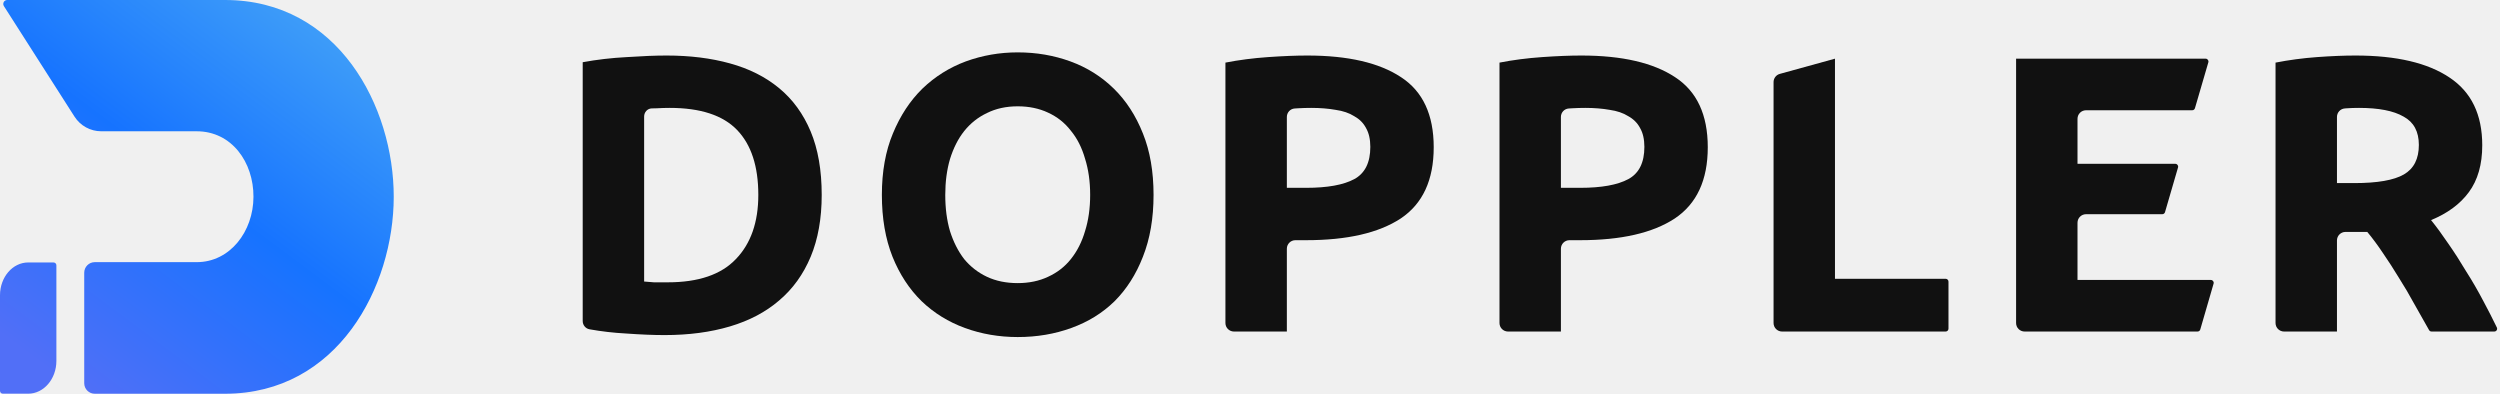
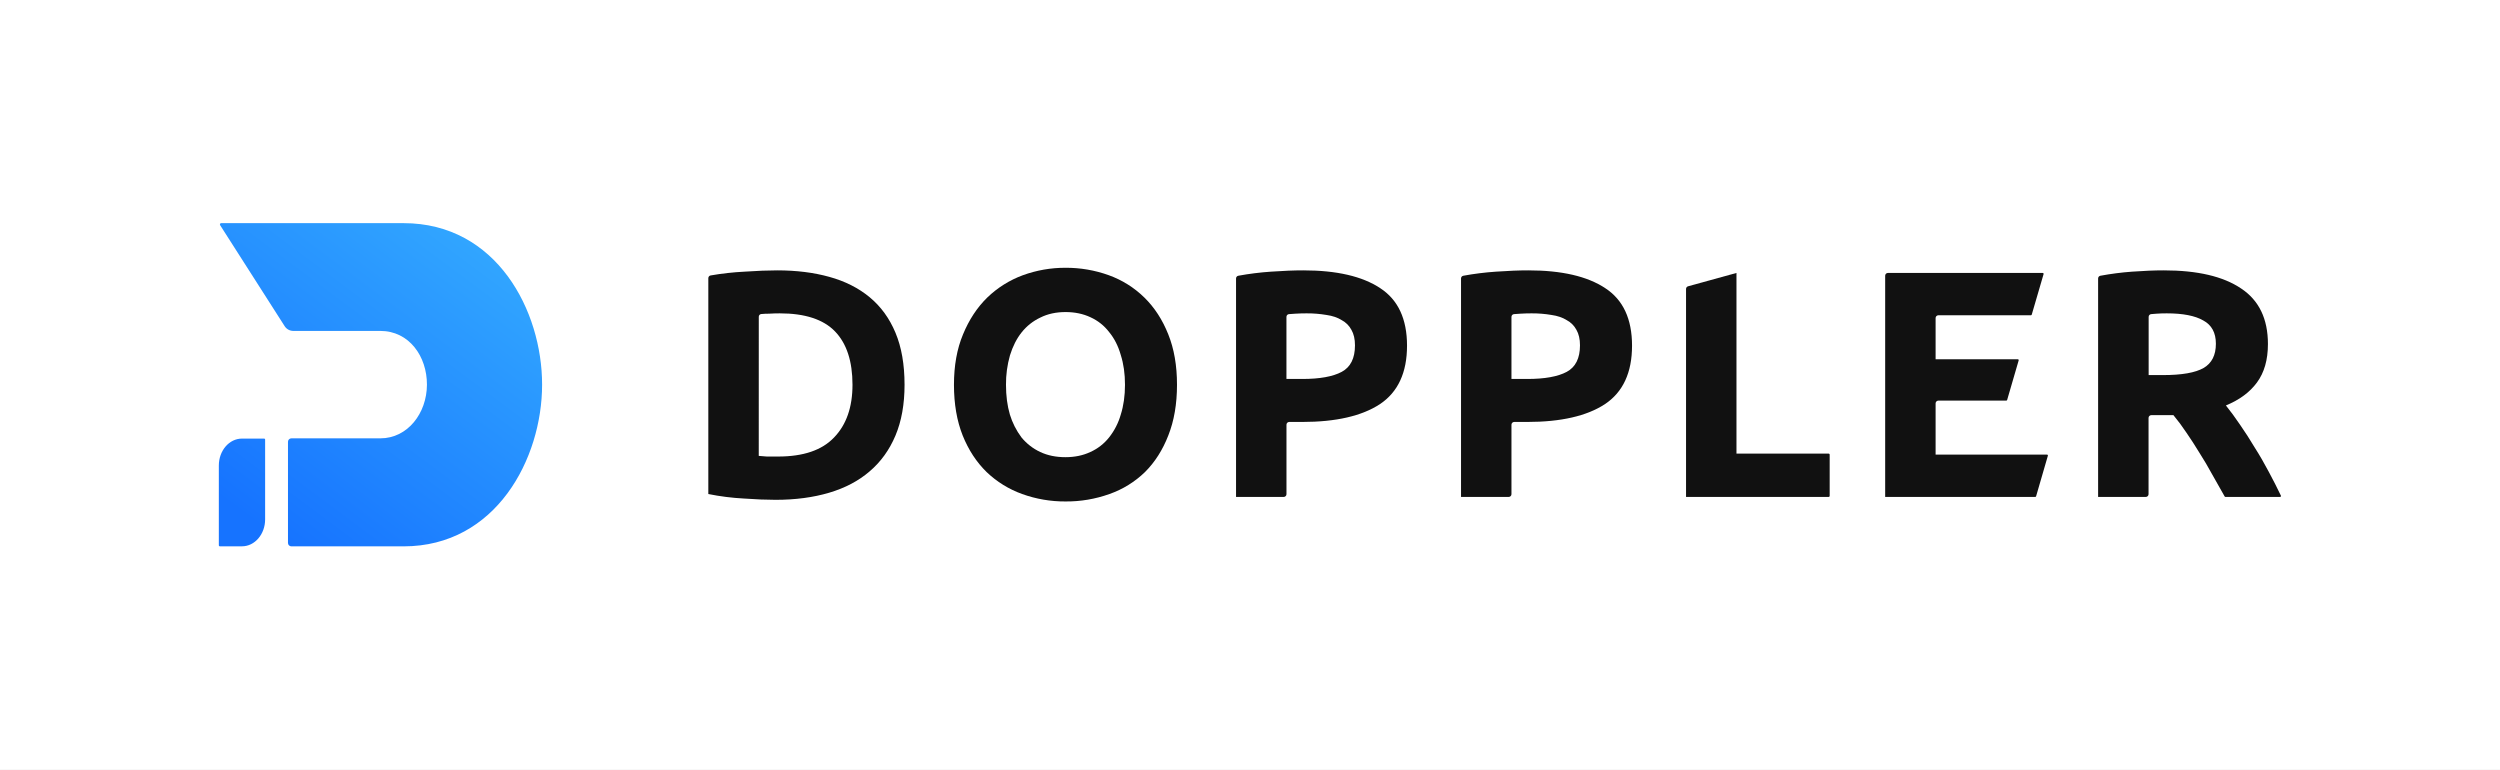
- <svg xmlns="http://www.w3.org/2000/svg" width="527" height="83" viewBox="0 0 527 83" fill="none">
-   <path d="M135.783 59.347C136.392 59.403 137.083 59.458 137.858 59.513C138.688 59.513 139.656 59.513 140.763 59.513C147.237 59.513 152.023 57.881 155.122 54.616C158.276 51.352 159.853 46.842 159.853 41.087C159.853 35.056 158.359 30.491 155.371 27.392C152.383 24.294 147.652 22.744 141.178 22.744C140.293 22.744 139.38 22.772 138.439 22.827C138.068 22.827 137.705 22.836 137.351 22.853C136.45 22.897 135.783 23.666 135.783 24.568V59.347ZM173.216 41.087C173.216 46.067 172.441 50.411 170.892 54.118C169.343 57.825 167.129 60.897 164.252 63.331C161.43 65.766 157.972 67.592 153.877 68.809C149.782 70.026 145.19 70.635 140.099 70.635C137.775 70.635 135.064 70.525 131.965 70.303C129.364 70.164 126.801 69.868 124.278 69.417C123.436 69.267 122.835 68.527 122.835 67.672V13.116C125.823 12.563 128.922 12.203 132.131 12.037C135.396 11.816 138.19 11.705 140.514 11.705C145.439 11.705 149.893 12.258 153.877 13.365C157.916 14.472 161.375 16.215 164.252 18.594C167.129 20.974 169.343 24.017 170.892 27.724C172.441 31.431 173.216 35.886 173.216 41.087Z" fill="#111111" />
-   <path d="M199.262 41.087C199.262 43.909 199.594 46.455 200.258 48.723C200.977 50.992 201.973 52.956 203.246 54.616C204.574 56.221 206.178 57.466 208.06 58.351C209.941 59.236 212.099 59.679 214.534 59.679C216.913 59.679 219.043 59.236 220.925 58.351C222.861 57.466 224.466 56.221 225.739 54.616C227.067 52.956 228.063 50.992 228.727 48.723C229.446 46.455 229.806 43.909 229.806 41.087C229.806 38.265 229.446 35.72 228.727 33.451C228.063 31.127 227.067 29.163 225.739 27.558C224.466 25.898 222.861 24.625 220.925 23.74C219.043 22.855 216.913 22.412 214.534 22.412C212.099 22.412 209.941 22.883 208.06 23.823C206.178 24.709 204.574 25.981 203.246 27.641C201.973 29.246 200.977 31.21 200.258 33.534C199.594 35.803 199.262 38.321 199.262 41.087ZM243.169 41.087C243.169 46.012 242.422 50.355 240.928 54.118C239.489 57.825 237.497 60.952 234.952 63.497C232.406 65.987 229.363 67.868 225.822 69.141C222.336 70.414 218.573 71.05 214.534 71.05C210.605 71.05 206.898 70.414 203.412 69.141C199.926 67.868 196.882 65.987 194.282 63.497C191.681 60.952 189.634 57.825 188.14 54.118C186.646 50.355 185.899 46.012 185.899 41.087C185.899 36.163 186.673 31.846 188.223 28.139C189.772 24.377 191.847 21.223 194.448 18.677C197.104 16.132 200.147 14.223 203.578 12.95C207.064 11.678 210.716 11.041 214.534 11.041C218.462 11.041 222.17 11.678 225.656 12.95C229.142 14.223 232.185 16.132 234.786 18.677C237.386 21.223 239.434 24.377 240.928 28.139C242.422 31.846 243.169 36.163 243.169 41.087Z" fill="#111111" />
-   <path d="M275.584 11.705C284.16 11.705 290.745 13.227 295.338 16.27C299.93 19.258 302.227 24.183 302.227 31.044C302.227 37.961 299.903 42.968 295.255 46.067C290.607 49.111 283.967 50.632 275.335 50.632H273.066C272.073 50.632 271.268 51.437 271.268 52.431V69.888H260.118C259.125 69.888 258.32 69.083 258.32 68.09V13.199C261.141 12.646 264.13 12.258 267.284 12.037C270.438 11.816 273.204 11.705 275.584 11.705ZM276.414 22.744C275.473 22.744 274.532 22.772 273.592 22.827C273.359 22.842 273.135 22.856 272.918 22.871C271.984 22.933 271.268 23.713 271.268 24.648V39.593H275.335C279.817 39.593 283.192 38.984 285.461 37.767C287.729 36.55 288.864 34.281 288.864 30.961C288.864 29.357 288.559 28.029 287.951 26.977C287.397 25.926 286.567 25.096 285.461 24.487C284.409 23.823 283.109 23.381 281.56 23.159C280.01 22.883 278.295 22.744 276.414 22.744Z" fill="#111111" />
-   <path d="M333.356 11.705C341.933 11.705 348.517 13.227 353.11 16.27C357.703 19.258 359.999 24.183 359.999 31.044C359.999 37.961 357.675 42.968 353.027 46.067C348.379 49.111 341.739 50.632 333.107 50.632H330.838C329.845 50.632 329.04 51.437 329.04 52.431V69.888H317.89C316.897 69.888 316.092 69.083 316.092 68.09V13.199C318.914 12.646 321.902 12.258 325.056 12.037C328.21 11.816 330.977 11.705 333.356 11.705ZM334.186 22.744C333.245 22.744 332.305 22.772 331.364 22.827C331.132 22.842 330.907 22.856 330.69 22.871C329.757 22.933 329.04 23.713 329.04 24.648V39.593H333.107C337.589 39.593 340.964 38.984 343.233 37.767C345.502 36.55 346.636 34.281 346.636 30.961C346.636 29.357 346.332 28.029 345.723 26.977C345.17 25.926 344.34 25.096 343.233 24.487C342.182 23.823 340.881 23.381 339.332 23.159C337.783 22.883 336.067 22.744 334.186 22.744Z" fill="#111111" />
-   <path d="M410.14 58.766C410.472 58.766 410.74 59.035 410.74 59.366V69.289C410.74 69.62 410.472 69.888 410.14 69.888H375.663C374.67 69.888 373.865 69.083 373.865 68.09V17.31C373.865 16.5 374.405 15.79 375.186 15.575L386.813 12.369V58.766H410.14Z" fill="#111111" />
-   <path d="M426.789 69.888C425.796 69.888 424.991 69.083 424.991 68.09V12.369H464.944C465.344 12.369 465.632 12.753 465.52 13.137L462.694 22.811C462.62 23.066 462.385 23.242 462.119 23.242H439.737C438.744 23.242 437.939 24.047 437.939 25.041V34.53H458.554C458.953 34.53 459.241 34.914 459.129 35.297L456.384 44.722C456.31 44.978 456.075 45.154 455.809 45.154H439.737C438.744 45.154 437.939 45.959 437.939 46.953V59.015H466.05C466.449 59.015 466.737 59.398 466.626 59.782L463.817 69.456C463.743 69.712 463.508 69.888 463.242 69.888H426.789Z" fill="#111111" />
-   <path d="M496.532 11.705C505.164 11.705 511.776 13.255 516.369 16.353C520.962 19.396 523.258 24.155 523.258 30.629C523.258 34.669 522.317 37.961 520.436 40.506C518.61 42.996 515.954 44.961 512.468 46.399C513.63 47.838 514.847 49.498 516.12 51.379C517.393 53.205 518.638 55.142 519.855 57.189C521.128 59.181 522.345 61.284 523.507 63.497C524.512 65.363 525.455 67.209 526.335 69.034C526.527 69.43 526.237 69.888 525.797 69.888H512.571C512.354 69.888 512.154 69.771 512.047 69.581C511.05 67.799 510.029 65.993 508.982 64.161C507.931 62.224 506.824 60.343 505.662 58.517C504.555 56.691 503.449 54.976 502.342 53.371C501.235 51.711 500.129 50.217 499.022 48.889H494.43C493.436 48.889 492.631 49.694 492.631 50.688V69.888H481.482C480.488 69.888 479.683 69.083 479.683 68.09V13.199C482.505 12.646 485.41 12.258 488.398 12.037C491.441 11.816 494.153 11.705 496.532 11.705ZM497.279 22.744C496.338 22.744 495.481 22.772 494.706 22.827C494.563 22.838 494.421 22.849 494.281 22.86C493.348 22.933 492.631 23.713 492.631 24.648V38.597H496.283C501.152 38.597 504.638 37.989 506.741 36.771C508.844 35.554 509.895 33.479 509.895 30.546C509.895 27.724 508.816 25.732 506.658 24.57C504.555 23.353 501.429 22.744 497.279 22.744Z" fill="#111111" />
-   <path fill-rule="evenodd" clip-rule="evenodd" d="M1.524 0C0.861 0 0.468 0.732 0.825 1.291L15.706 24.582C16.936 26.508 19.057 27.674 21.343 27.674H41.47C48.847 27.674 53.459 34.197 53.431 41.5C53.404 48.803 48.49 55.261 41.47 55.261H19.982C18.749 55.261 17.754 56.261 17.754 57.494V80.77C17.754 82.002 18.747 83 19.979 83H47.427C71.178 83 82.986 60.466 83 41.5C83.015 22.534 71.345 0 47.427 0H1.524ZM11.287 55.326H5.943C2.661 55.326 0 58.422 0 62.242V73.203V82.389C0 82.721 0.268 82.989 0.599 82.989H5.943C9.225 82.989 11.886 79.893 11.886 76.073V55.925C11.886 55.594 11.618 55.326 11.287 55.326Z" fill="url(#paint0_linear)" />
+ <svg xmlns="http://www.w3.org/2000/svg" id="Layer_1" data-name="Layer 1" viewBox="0 0 3473 1069">
  <defs>
-     <linearGradient id="paint0_linear" x1="66.248" y1="-2.76" x2="7.594" y2="75.91" gradientUnits="userSpaceOnUse">
-       <stop offset="0.036" stop-color="#409FF8" />
-       <stop offset="0.5" stop-color="#1673FF" />
-       <stop offset="1" stop-color="#516FF7" />
+     <style>.cls-1{fill:#fff;}.cls-2{fill:#111;}.cls-3{fill-rule:evenodd;fill:url(#linear-gradient);}</style>
+     <linearGradient id="linear-gradient" x1="658.73" y1="777.7" x2="341.45" y2="352.06" gradientTransform="matrix(1, 0, 0, -1, 0, 1070)" gradientUnits="userSpaceOnUse">
+       <stop offset="0" stop-color="#33a9ff" />
+       <stop offset="1" stop-color="#1673ff" />
    </linearGradient>
  </defs>
+   <rect class="cls-1" width="3473" height="1069" />
+   <path class="cls-2" d="M1054.06,633.32q4.93.45,11.23.9H1081q52.55,0,77.7-26.5,25.59-26.49,25.59-73.18,0-48.94-24.25-74.09t-76.79-25.14q-7.18,0-14.82.45-5.78,0-11,.51a3.73,3.73,0,0,0-3.33,3.74Zm202.54-98.78Q1256.6,575,1244,605t-35.92,49.84q-22.9,19.75-56.14,29.63t-74.55,9.88q-18.86,0-44-1.79A338.32,338.32,0,0,1,984,686.3V386.41a3.8,3.8,0,0,1,3.13-3.75,386.34,386.34,0,0,1,47.17-5.27q26.49-1.8,45.36-1.8,40,0,72.3,9,32.79,9,56.14,28.29T1244,462.25Q1256.61,492.33,1256.6,534.54Z" />
+   <path class="cls-2" d="M1397.52,534.54q0,22.89,5.39,41.31a103.13,103.13,0,0,0,16.17,31.87,74.66,74.66,0,0,0,26.05,20.21q15.27,7.19,35,7.18,19.3,0,34.58-7.18a69.47,69.47,0,0,0,26-20.21A91.41,91.41,0,0,0,1557,575.85q5.83-18.42,5.84-41.31T1557,493.23q-5.39-18.86-16.17-31.88a67.73,67.73,0,0,0-26-20.65q-15.27-7.18-34.58-7.19-19.77,0-35,7.64a72.5,72.5,0,0,0-26.05,20.65q-10.33,13-16.17,31.88A145.23,145.23,0,0,0,1397.52,534.54Zm237.57,0q0,40-12.12,70.49-11.68,30.09-32.34,50.74a134.89,134.89,0,0,1-49.4,30.53,176.88,176.88,0,0,1-61.07,10.33A174.23,174.23,0,0,1,1420,686.3a140,140,0,0,1-49.4-30.53q-21.11-20.65-33.23-50.74-12.13-30.53-12.13-70.49t12.58-70q12.57-30.53,33.68-51.18a142,142,0,0,1,49.4-31A171.39,171.39,0,0,1,1480.16,372a174.08,174.08,0,0,1,60.18,10.33,136.87,136.87,0,0,1,49.4,31q21.1,20.65,33.23,51.18Q1635.09,494.58,1635.09,534.54Z" />
+   <path class="cls-2" d="M1810.48,375.59q69.62,0,106.88,24.7,37.28,24.24,37.28,79.92,0,56.13-37.72,81.27-37.73,24.69-107.79,24.69H1791a3.83,3.83,0,0,0-3.83,3.83v96.51a3.83,3.83,0,0,1-3.83,3.83h-66.23V386.83a3.81,3.81,0,0,1,3.1-3.75,400.76,400.76,0,0,1,45.4-5.69Q1791.18,375.59,1810.48,375.59Zm4.49,59.72q-7.63,0-15.27.45-5,.3-9.06.62a3.8,3.8,0,0,0-3.51,3.8v86.28h22q36.38,0,54.79-9.88t18.42-36.82q0-13-4.94-21.55a32.47,32.47,0,0,0-13.48-13.47q-8.54-5.39-21.1-7.19A159.75,159.75,0,0,0,1815,435.31Z" />
+   <path class="cls-2" d="M2123.07,375.59q69.61,0,106.89,24.7,37.27,24.24,37.27,79.92,0,56.13-37.72,81.27-37.73,24.69-107.78,24.69h-18.18a3.83,3.83,0,0,0-3.83,3.83v96.51a3.83,3.83,0,0,1-3.83,3.83h-66.23V386.82a3.8,3.8,0,0,1,3.1-3.74,400.76,400.76,0,0,1,45.4-5.69Q2103.77,375.59,2123.07,375.59Zm4.49,59.72q-7.64,0-15.27.45-5,.3-9.06.62a3.81,3.81,0,0,0-3.51,3.8v86.28h22q36.38,0,54.78-9.88t18.42-36.82q0-13-4.94-21.55a32.47,32.47,0,0,0-13.48-13.47q-8.52-5.39-21.1-7.19A159.75,159.75,0,0,0,2127.56,435.31Z" />
+   <path class="cls-2" d="M2540.5,630.17a1.29,1.29,0,0,1,1.28,1.28v57.62a1.28,1.28,0,0,1-1.28,1.27H2342.25V401.41a3.83,3.83,0,0,1,2.81-3.69l67.25-18.54v251Z" />
+   <path class="cls-2" d="M2618.88,690.34V383a3.84,3.84,0,0,1,3.83-3.83h215a1.28,1.28,0,0,1,1.23,1.64l-16.44,56.26a1.26,1.26,0,0,1-1.22.92H2692.77a3.83,3.83,0,0,0-3.83,3.83v57.24H2803.1a1.27,1.27,0,0,1,1.23,1.63l-16,54.92a1.28,1.28,0,0,1-1.22.92h-94.34a3.82,3.82,0,0,0-3.83,3.83v71.15h154.72a1.28,1.28,0,0,1,1.23,1.63l-16.34,56.27a1.27,1.27,0,0,1-1.22.92Z" />
+   <path class="cls-2" d="M3006,375.59q70.07,0,107.34,25.15,37.28,24.69,37.27,77.22,0,32.79-15.27,53.44-14.82,20.19-43.11,31.87,9.43,11.68,19.76,26.94,10.34,14.82,20.21,31.43,10.32,16.17,19.76,34.13,8.93,16.58,16.65,32.75a1.28,1.28,0,0,1-1.16,1.82H3091.6a1.27,1.27,0,0,1-1.11-.65q-8.37-15-17.15-30.33-8.53-15.72-18-30.53-9-14.82-18-27.84a286.92,286.92,0,0,0-18-24.25h-30.76a3.83,3.83,0,0,0-3.82,3.83V686.51a3.83,3.83,0,0,1-3.83,3.83h-66.23V386.82a3.8,3.8,0,0,1,3.09-3.74,400,400,0,0,1,44.06-5.69Q2986.67,375.59,3006,375.59Zm4.05,59.72q-7.64,0-13.93.45-4,.3-7.71.61a3.82,3.82,0,0,0-3.51,3.81v80.89h19.76q39.51,0,56.58-9.88t17.07-33.67q0-22.9-17.52-32.33Q3043.71,435.31,3010,435.31Z" />
+   <path class="cls-3" d="M307.26,310a1.79,1.79,0,0,0-1.5,2.75l89.7,140.38a14.19,14.19,0,0,0,12,6.58H528.38c39.92,0,64.87,35.28,64.72,74.79s-26.74,74.44-64.72,74.44H404.77a4.71,4.71,0,0,0-4.71,4.75V754.25a4.72,4.72,0,0,0,4.72,4.75H560.62C689.12,759,753,637.1,753.09,534.5S690,310,560.62,310ZM367,609.29H336.16C318.4,609.29,304,626,304,646.71V757.66a1.28,1.28,0,0,0,1.28,1.28h30.88c17.76,0,32.15-16.75,32.15-37.41v-111A1.27,1.27,0,0,0,367,609.29Z" />
</svg>
